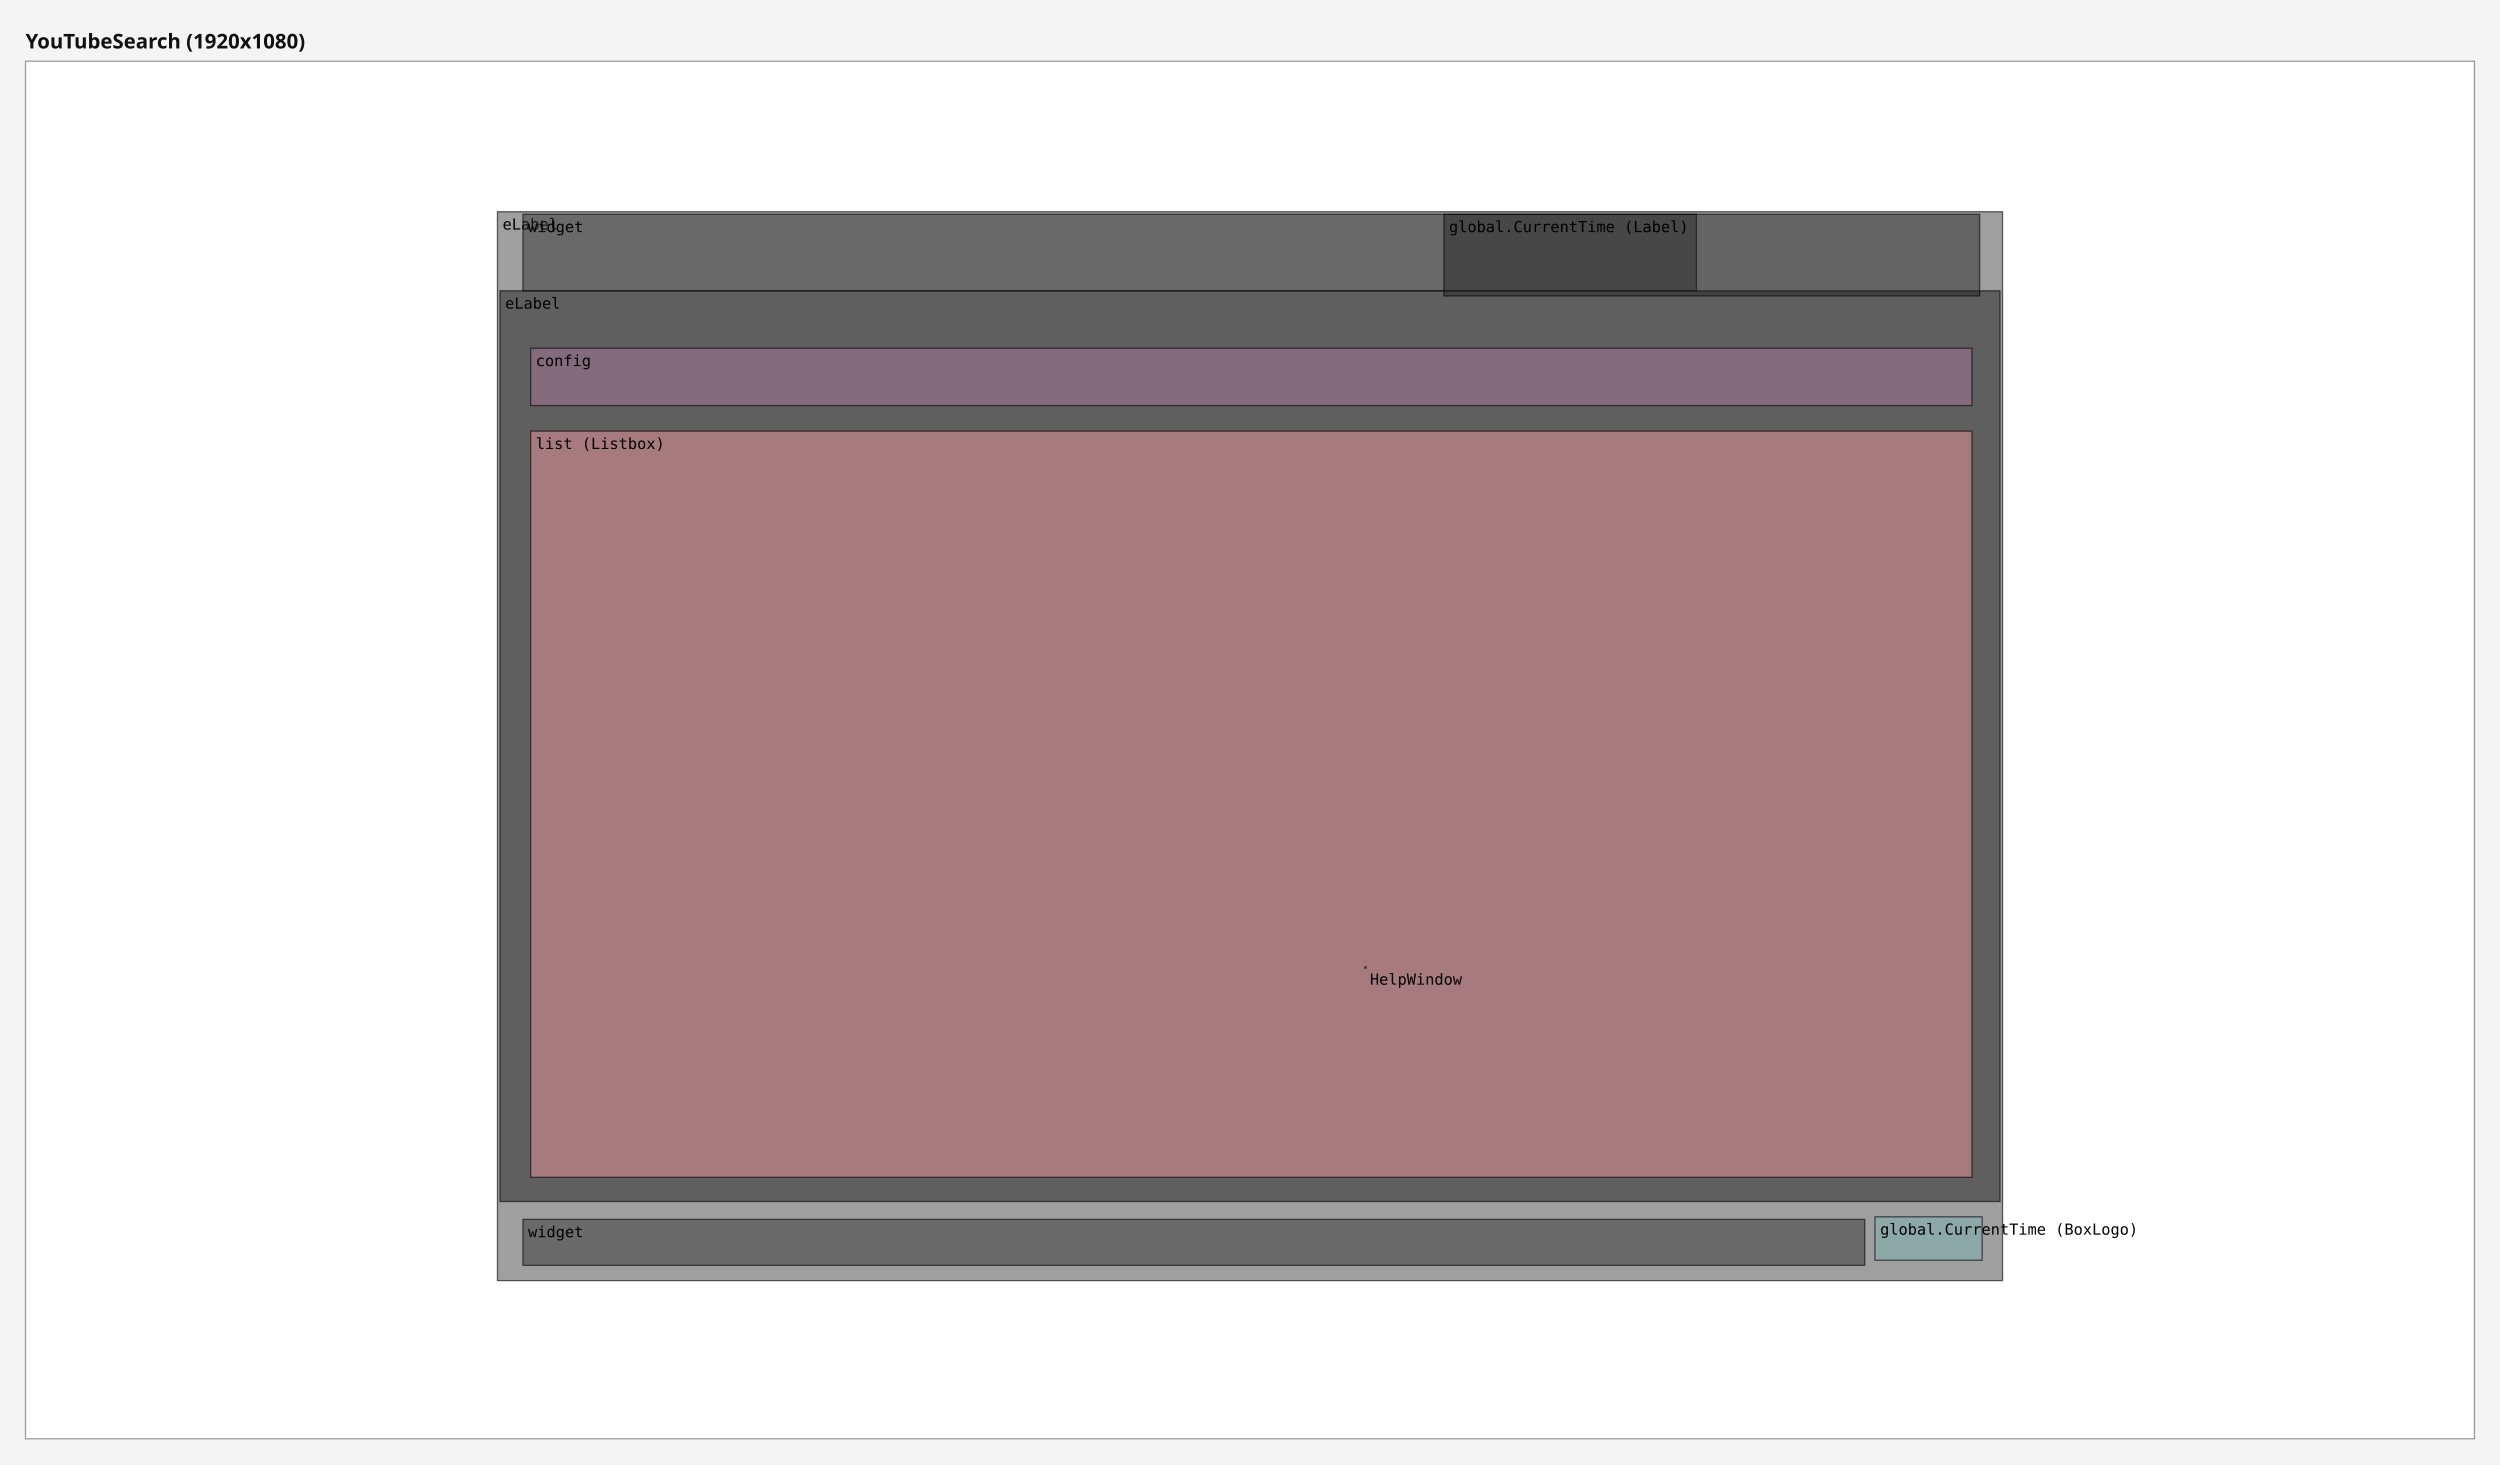
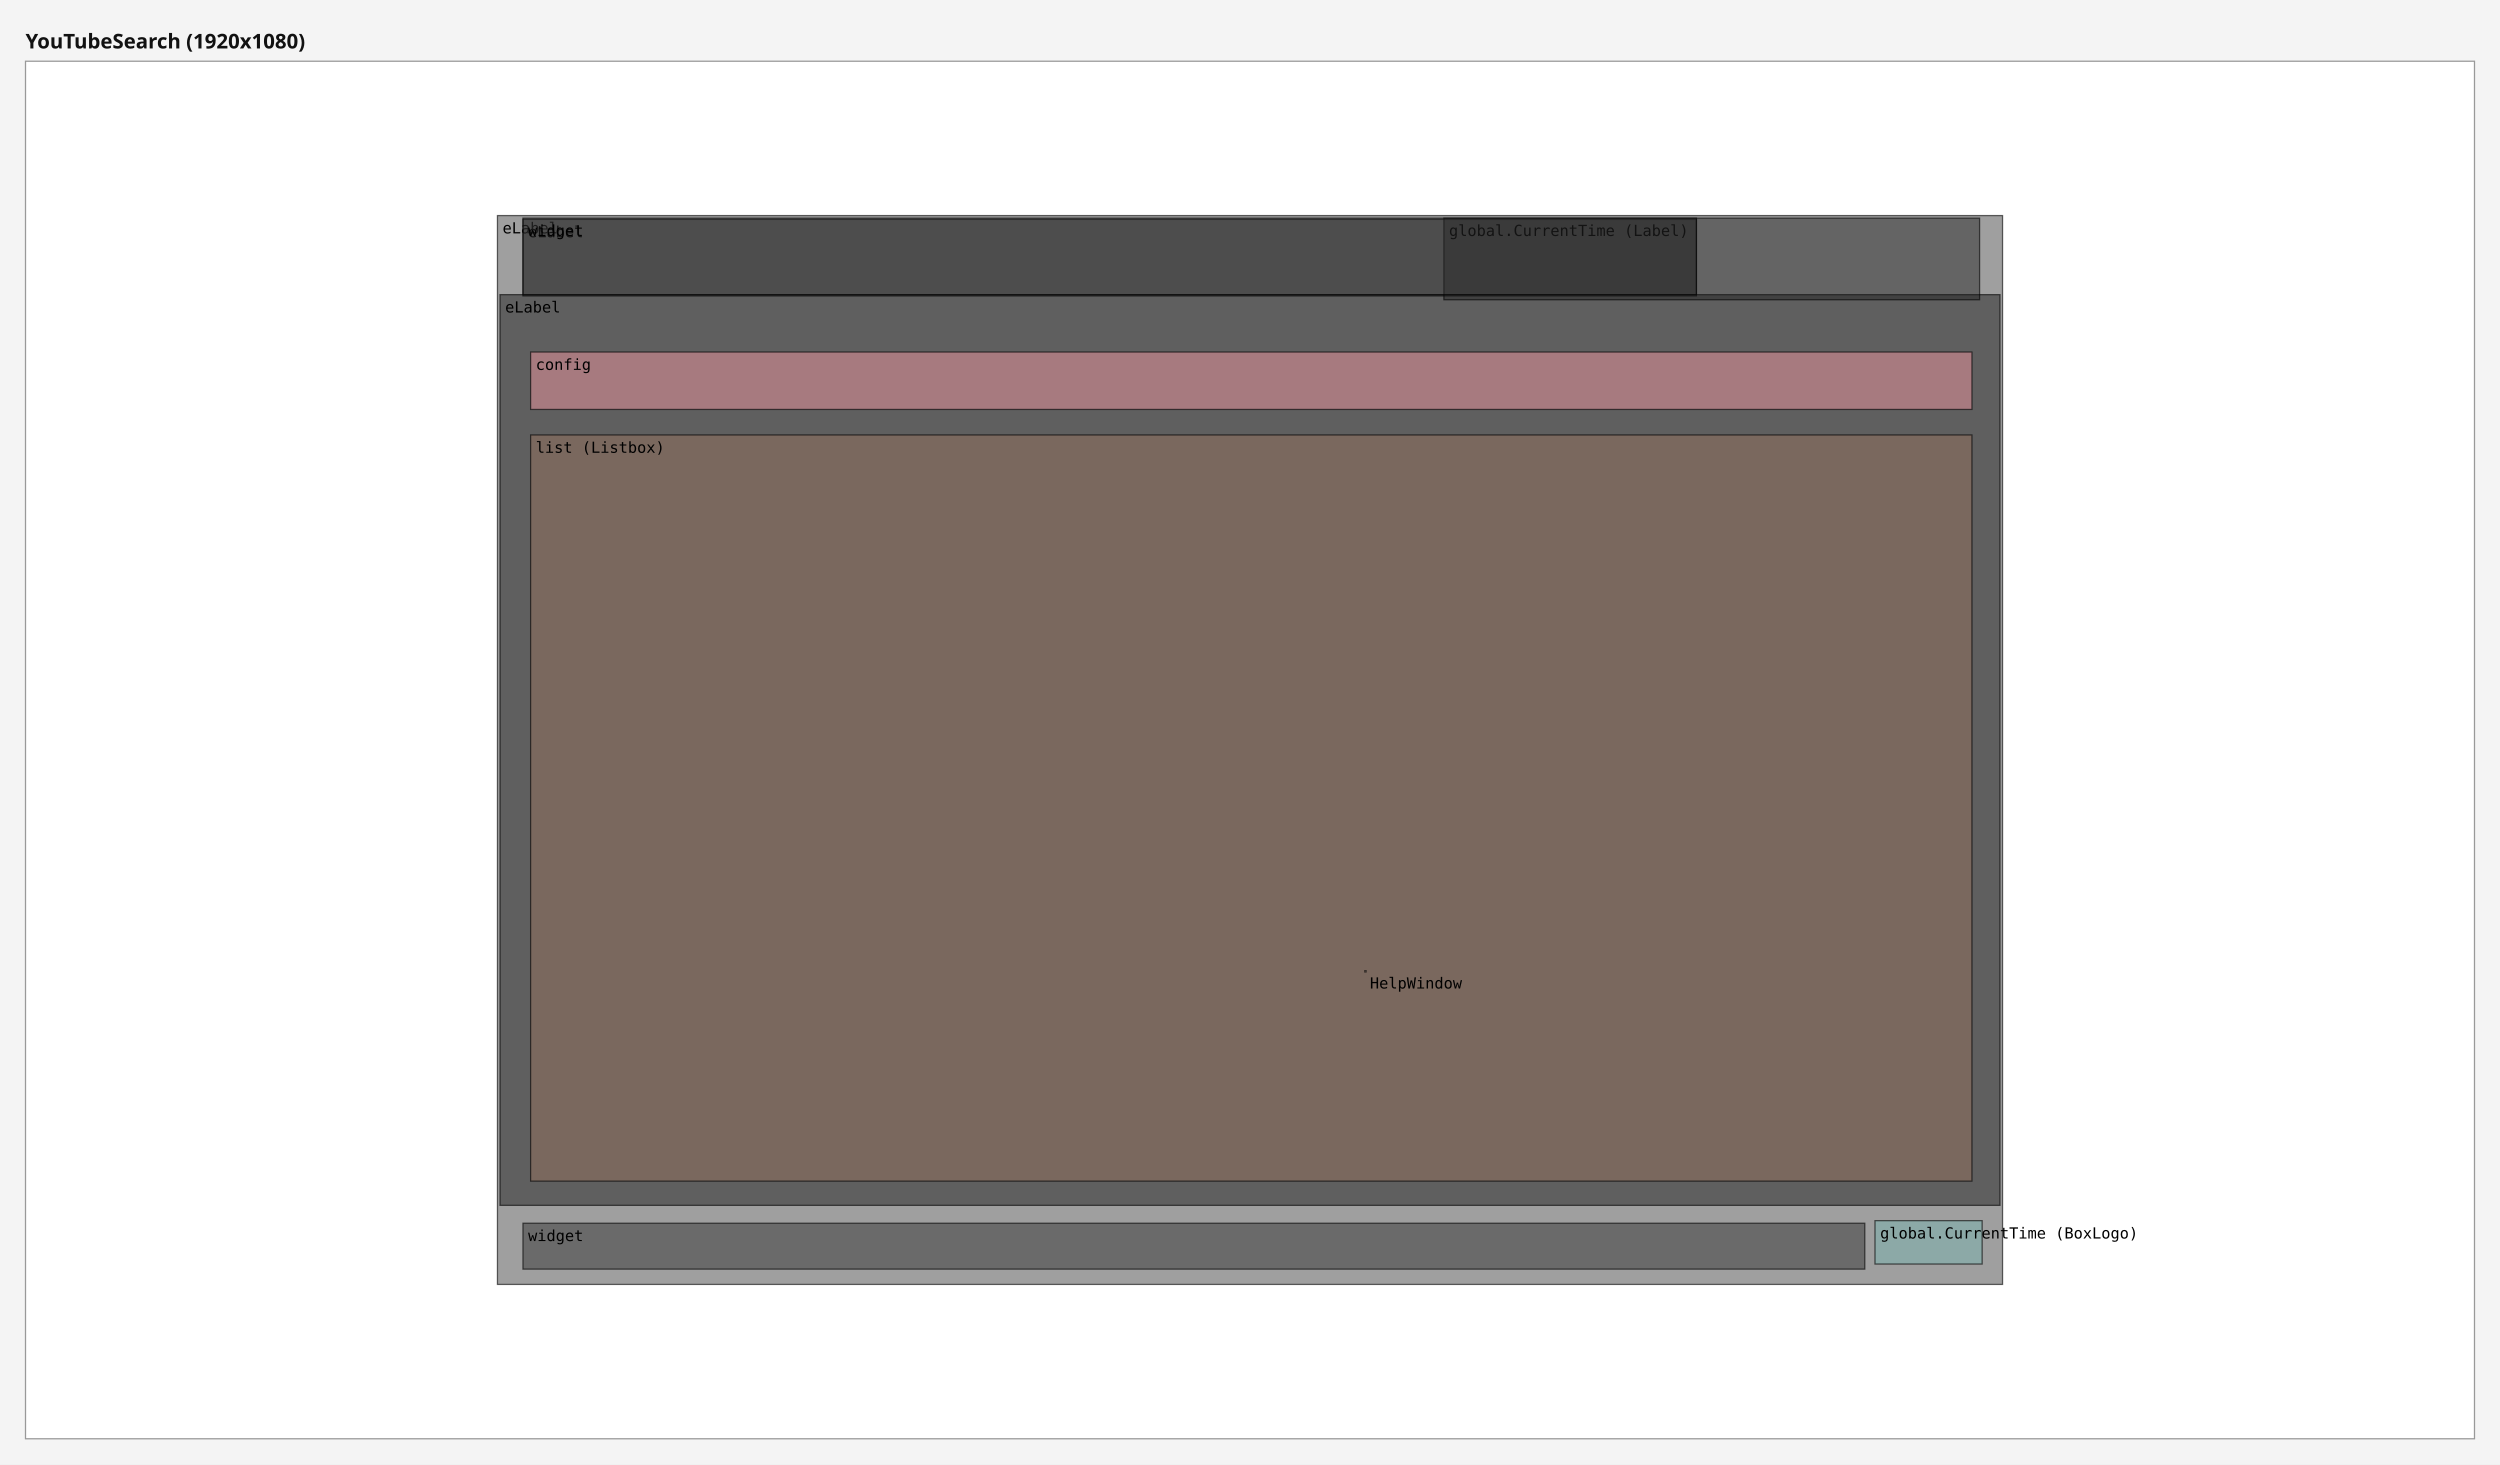
<svg xmlns="http://www.w3.org/2000/svg" width="1960" height="1148" viewBox="0 0 1960 1148">
  <rect x="0" y="0" width="1960" height="1148" fill="#f4f4f4" />
  <text x="20" y="38" font-family="sans-serif" font-size="16" font-weight="bold" fill="#111111">YouTubeSearch (1920x1080)</text>
  <g data-screen="0" transform="translate(20,48)">
    <rect x="0" y="0" width="1920" height="1080" fill="#ffffff" stroke="#999999" stroke-width="1" />
    <g>
-       <rect data-ref="0:0" x="370" y="118" width="1180" height="838" fill="#2c2c2c" fill-opacity="0.45" stroke="#000000" stroke-opacity="0.6" stroke-width="1" />
-       <text x="374" y="132" font-family="monospace" font-size="12" fill="#000000">eLabel</text>
+       <rect data-ref="0:0" x="370" y="121" width="1180" height="838" fill="#2c2c2c" fill-opacity="0.45" stroke="#000000" stroke-opacity="0.6" stroke-width="1" />
+       <text x="374" y="135" font-family="monospace" font-size="12" fill="#000000">eLabel</text>
    </g>
    <g>
-       <rect data-ref="0:1" x="372" y="180" width="1176" height="714" fill="#121212" fill-opacity="0.45" stroke="#000000" stroke-opacity="0.6" stroke-width="1" />
-       <text x="376" y="194" font-family="monospace" font-size="12" fill="#000000">eLabel</text>
+       <rect data-ref="0:1" x="372" y="183" width="1176" height="714" fill="#121212" fill-opacity="0.45" stroke="#000000" stroke-opacity="0.6" stroke-width="1" />
+       <text x="376" y="197" font-family="monospace" font-size="12" fill="#000000">eLabel</text>
    </g>
    <g>
-       <rect data-ref="0:3" x="1450" y="906" width="84" height="34" fill="#76b7b2" fill-opacity="0.45" stroke="#000000" stroke-opacity="0.6" stroke-width="1" />
-       <text x="1454" y="920" font-family="monospace" font-size="12" fill="#000000">global.CurrentTime (BoxLogo)</text>
+       <rect data-ref="0:3" x="1450" y="909" width="84" height="34" fill="#76b7b2" fill-opacity="0.45" stroke="#000000" stroke-opacity="0.6" stroke-width="1" />
+       <text x="1454" y="923" font-family="monospace" font-size="12" fill="#000000">global.CurrentTime (BoxLogo)</text>
    </g>
    <g>
-       <rect data-ref="0:5" x="390" y="120" width="920" height="60" fill="#2c2c2c" fill-opacity="0.45" stroke="#000000" stroke-opacity="0.6" stroke-width="1" />
-       <text x="394" y="134" font-family="monospace" font-size="12" fill="#000000">widget</text>
+       <rect data-ref="0:8" x="396" y="293" width="1130" height="585" fill="#9c755f" fill-opacity="0.45" stroke="#000000" stroke-opacity="0.6" stroke-width="1" />
+       <text x="400" y="307" font-family="monospace" font-size="12" fill="#000000">list (Listbox)</text>
    </g>
    <g>
-       <rect data-ref="0:7" x="396" y="290" width="1130" height="585" fill="#ff9da7" fill-opacity="0.45" stroke="#000000" stroke-opacity="0.6" stroke-width="1" />
-       <text x="400" y="304" font-family="monospace" font-size="12" fill="#000000">list (Listbox)</text>
+       <rect data-ref="0:7" x="396" y="228" width="1130" height="45" fill="#ff9da7" fill-opacity="0.45" stroke="#000000" stroke-opacity="0.6" stroke-width="1" />
+       <text x="400" y="242" font-family="monospace" font-size="12" fill="#000000">config</text>
    </g>
    <g>
-       <rect data-ref="0:6" x="396" y="225" width="1130" height="45" fill="#b07aa1" fill-opacity="0.45" stroke="#000000" stroke-opacity="0.6" stroke-width="1" />
-       <text x="400" y="239" font-family="monospace" font-size="12" fill="#000000">config</text>
+       <rect data-ref="0:9" x="1050" y="713" width="1" height="1" fill="#bab0ac" fill-opacity="0.45" stroke="#000000" stroke-opacity="0.6" stroke-width="1" />
+       <text x="1054" y="727" font-family="monospace" font-size="12" fill="#000000">HelpWindow</text>
    </g>
    <g>
-       <rect data-ref="0:8" x="1050" y="710" width="1" height="1" fill="#9c755f" fill-opacity="0.45" stroke="#000000" stroke-opacity="0.6" stroke-width="1" />
-       <text x="1054" y="724" font-family="monospace" font-size="12" fill="#000000">HelpWindow</text>
+       <rect data-ref="0:2" x="390" y="911" width="1052" height="36" fill="#2c2c2c" fill-opacity="0.45" stroke="#000000" stroke-opacity="0.6" stroke-width="1" />
+       <text x="394" y="925" font-family="monospace" font-size="12" fill="#000000">widget</text>
    </g>
    <g>
-       <rect data-ref="0:2" x="390" y="908" width="1052" height="36" fill="#2c2c2c" fill-opacity="0.45" stroke="#000000" stroke-opacity="0.6" stroke-width="1" />
-       <text x="394" y="922" font-family="monospace" font-size="12" fill="#000000">widget</text>
+       <rect data-ref="0:5" x="390" y="124" width="920" height="60" fill="#2c2c2c" fill-opacity="0.45" stroke="#000000" stroke-opacity="0.6" stroke-width="1" />
+       <text x="394" y="138" font-family="monospace" font-size="12" fill="#000000">eLabel</text>
    </g>
    <g>
-       <rect data-ref="0:4" x="1112" y="120" width="420" height="64" fill="#1d1d1d" fill-opacity="0.45" stroke="#000000" stroke-opacity="0.6" stroke-width="1" />
-       <text x="1116" y="134" font-family="monospace" font-size="12" fill="#000000">global.CurrentTime (Label)</text>
+       <rect data-ref="0:4" x="1112" y="123" width="420" height="64" fill="#1d1d1d" fill-opacity="0.45" stroke="#000000" stroke-opacity="0.6" stroke-width="1" />
+       <text x="1116" y="137" font-family="monospace" font-size="12" fill="#000000">global.CurrentTime (Label)</text>
+     </g>
+     <g>
+       <rect data-ref="0:6" x="390" y="123" width="920" height="60" fill="#2c2c2c" fill-opacity="0.45" stroke="#000000" stroke-opacity="0.6" stroke-width="1" />
+       <text x="394" y="137" font-family="monospace" font-size="12" fill="#000000">widget</text>
    </g>
  </g>
</svg>
